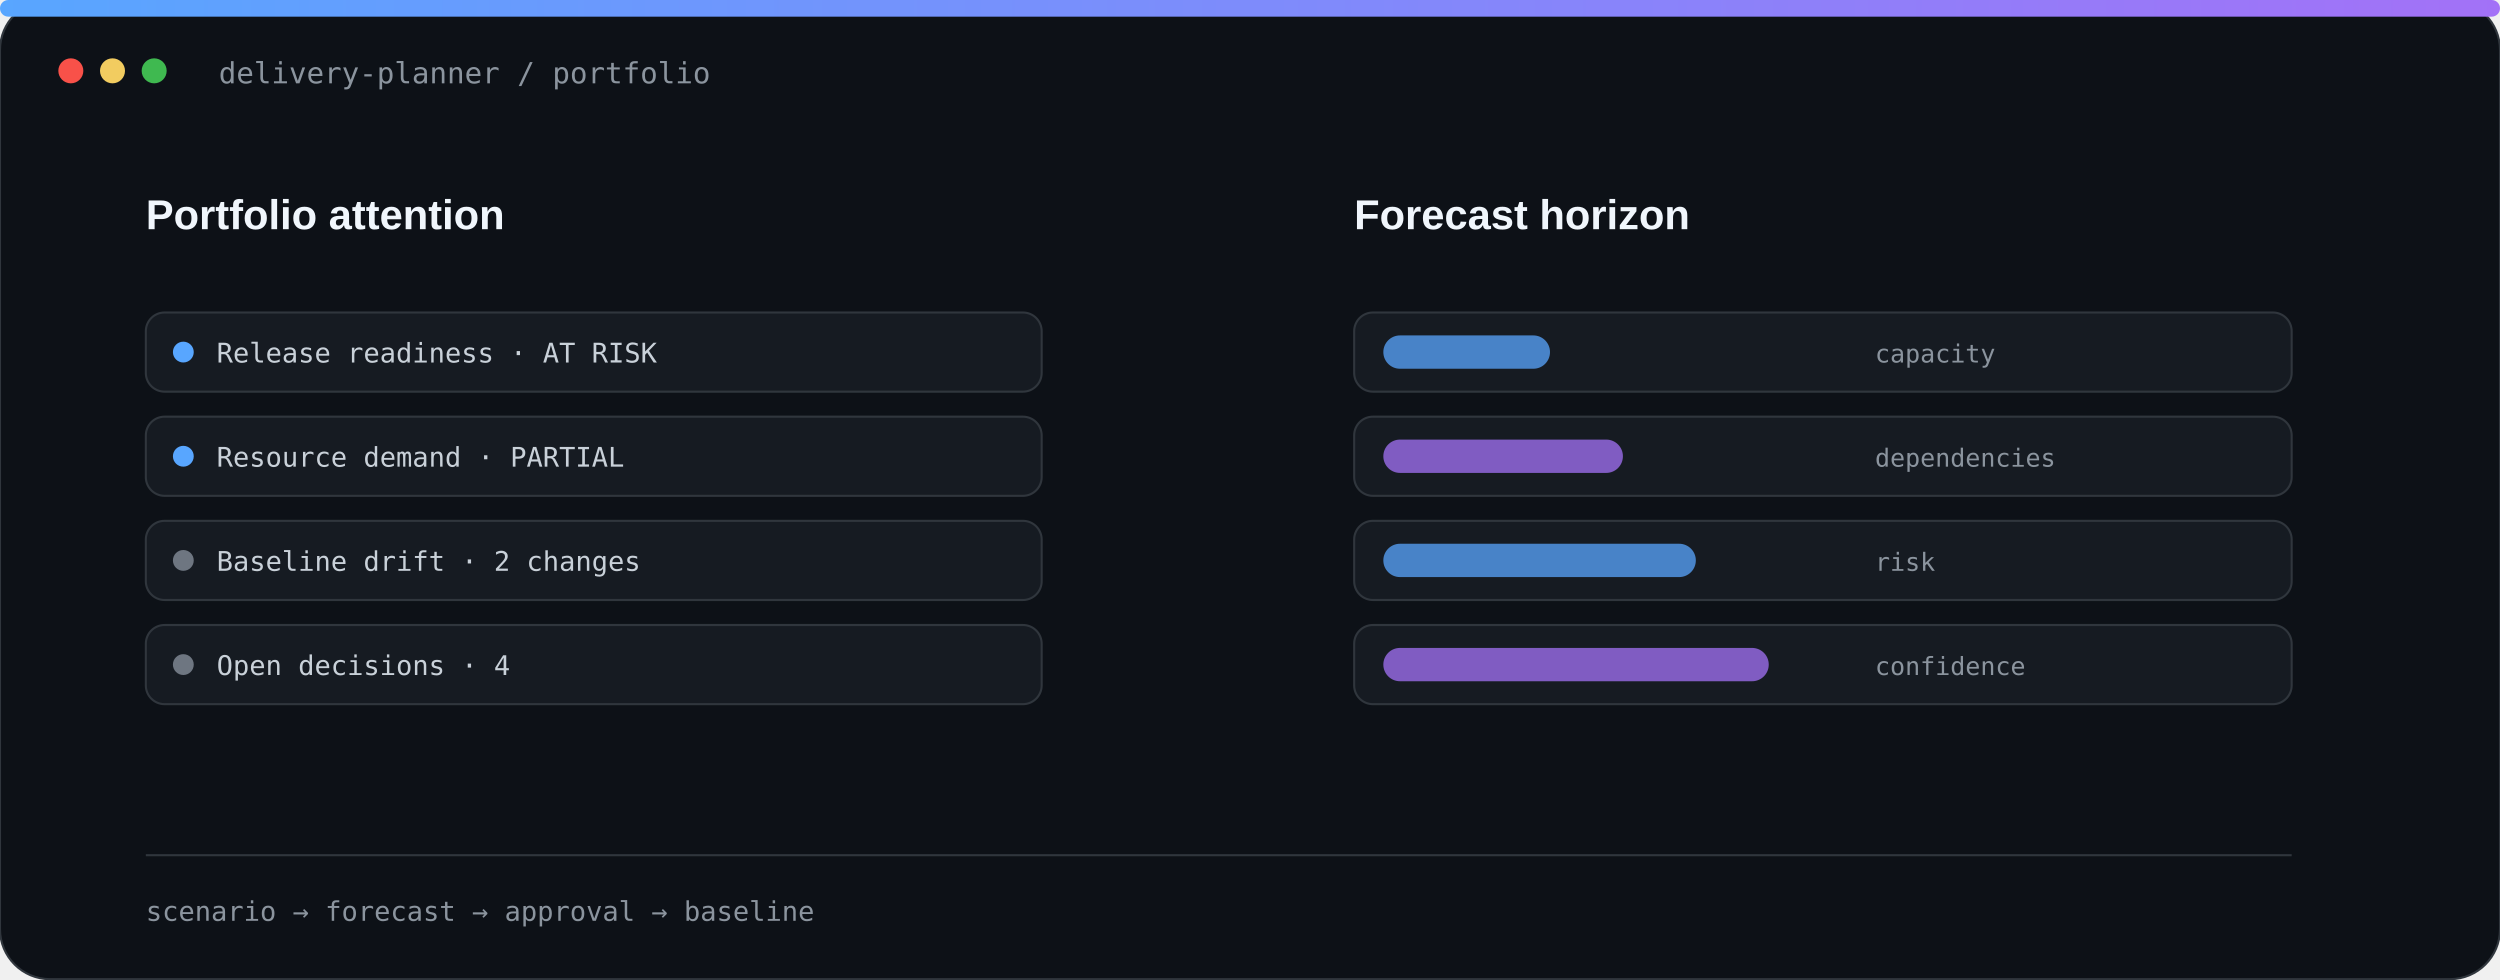
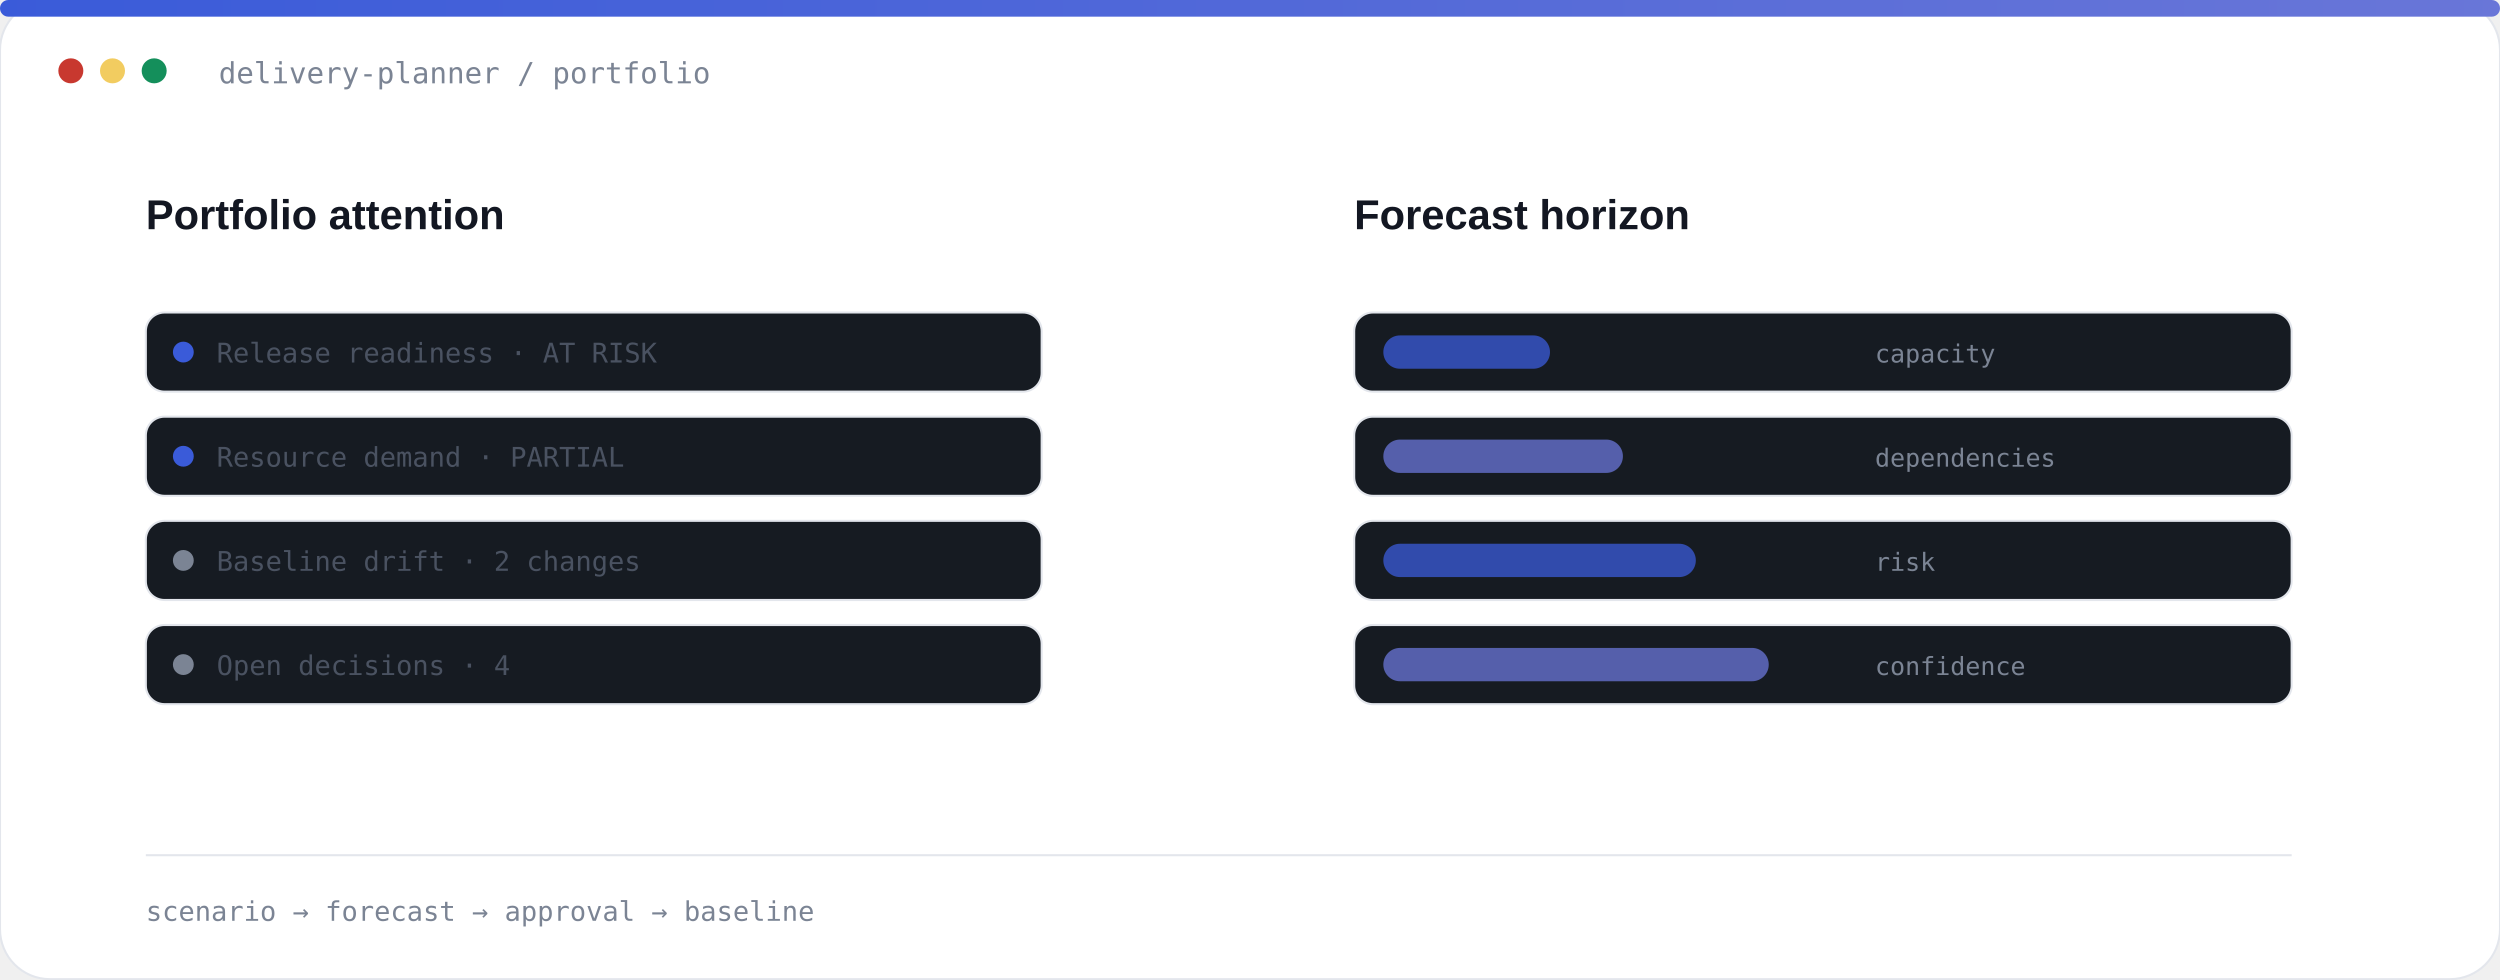
<svg xmlns="http://www.w3.org/2000/svg" width="1200" height="470" viewBox="0 0 1200 470">
  <defs>
    <linearGradient id="top" x1="0" y1="0" x2="1" y2="0">
-       <stop offset="0" stop-color="#58a6ff" />
-       <stop offset="1" stop-color="#a371f7" />
+       <stop offset="0" stop-color="#3a5bd9" />
+       <stop offset="1" stop-color="#6976d8" />
    </linearGradient>
  </defs>
-   <rect width="1200" height="470" rx="24" fill="#0d1117" stroke="#30363d" />
+   <rect width="1200" height="470" rx="24" fill="#ffffff" stroke="#e3e6ec" />
  <rect x="0" y="0" width="1200" height="8" rx="4" fill="url(#top)" />
-   <circle cx="34" cy="34" r="6" fill="#f85149" />
+   <circle cx="34" cy="34" r="6" fill="#c8382f" />
  <circle cx="54" cy="34" r="6" fill="#f2cc60" />
-   <circle cx="74" cy="34" r="6" fill="#3fb950" />
-   <text x="105" y="40" fill="#8b949e" font-family="monospace" font-size="14">delivery-planner / portfolio</text>
-   <text x="70" y="110" fill="#f0f6fc" font-family="Arial,Helvetica,sans-serif" font-size="20" font-weight="700">Portfolio attention</text>
-   <text x="650" y="110" fill="#f0f6fc" font-family="Arial,Helvetica,sans-serif" font-size="20" font-weight="700">Forecast horizon</text>
+   <circle cx="74" cy="34" r="6" fill="#148f5b" />
+   <text x="105" y="40" fill="#7b8494" font-family="monospace" font-size="14">delivery-planner / portfolio</text>
+   <text x="70" y="110" fill="#131722" font-family="Arial,Helvetica,sans-serif" font-size="20" font-weight="700">Portfolio attention</text>
+   <text x="650" y="110" fill="#131722" font-family="Arial,Helvetica,sans-serif" font-size="20" font-weight="700">Forecast horizon</text>
  <g transform="translate(70 150)">
-     <rect width="430" height="38" rx="9" fill="#161b22" stroke="#30363d" />
-     <circle cx="18" cy="19" r="5" fill="#58a6ff" />
-     <text x="34" y="24" fill="#c9d1d9" font-family="monospace" font-size="13">Release readiness · AT RISK</text>
+     <rect width="430" height="38" rx="9" fill="#161b22" stroke="#e3e6ec" />
+     <circle cx="18" cy="19" r="5" fill="#3a5bd9" />
+     <text x="34" y="24" fill="#4a5261" font-family="monospace" font-size="13">Release readiness · AT RISK</text>
  </g>
  <g transform="translate(70 200)">
-     <rect width="430" height="38" rx="9" fill="#161b22" stroke="#30363d" />
-     <circle cx="18" cy="19" r="5" fill="#58a6ff" />
-     <text x="34" y="24" fill="#c9d1d9" font-family="monospace" font-size="13">Resource demand · PARTIAL</text>
+     <rect width="430" height="38" rx="9" fill="#161b22" stroke="#e3e6ec" />
+     <circle cx="18" cy="19" r="5" fill="#3a5bd9" />
+     <text x="34" y="24" fill="#4a5261" font-family="monospace" font-size="13">Resource demand · PARTIAL</text>
  </g>
  <g transform="translate(70 250)">
-     <rect width="430" height="38" rx="9" fill="#161b22" stroke="#30363d" />
-     <circle cx="18" cy="19" r="5" fill="#6e7681" />
-     <text x="34" y="24" fill="#c9d1d9" font-family="monospace" font-size="13">Baseline drift · 2 changes</text>
+     <rect width="430" height="38" rx="9" fill="#161b22" stroke="#e3e6ec" />
+     <circle cx="18" cy="19" r="5" fill="#7b8494" />
+     <text x="34" y="24" fill="#4a5261" font-family="monospace" font-size="13">Baseline drift · 2 changes</text>
  </g>
  <g transform="translate(70 300)">
-     <rect width="430" height="38" rx="9" fill="#161b22" stroke="#30363d" />
-     <circle cx="18" cy="19" r="5" fill="#6e7681" />
-     <text x="34" y="24" fill="#c9d1d9" font-family="monospace" font-size="13">Open decisions · 4</text>
+     <rect width="430" height="38" rx="9" fill="#161b22" stroke="#e3e6ec" />
+     <circle cx="18" cy="19" r="5" fill="#7b8494" />
+     <text x="34" y="24" fill="#4a5261" font-family="monospace" font-size="13">Open decisions · 4</text>
  </g>
  <g transform="translate(650 150)">
-     <rect width="450" height="38" rx="9" fill="#161b22" stroke="#30363d" />
-     <rect x="14" y="11" width="80" height="16" rx="8" fill="#58a6ff" opacity=".75" />
-     <text x="250" y="24" fill="#8b949e" font-family="monospace" font-size="12">capacity</text>
+     <rect width="450" height="38" rx="9" fill="#161b22" stroke="#e3e6ec" />
+     <rect x="14" y="11" width="80" height="16" rx="8" fill="#3a5bd9" opacity=".75" />
+     <text x="250" y="24" fill="#7b8494" font-family="monospace" font-size="12">capacity</text>
  </g>
  <g transform="translate(650 200)">
-     <rect width="450" height="38" rx="9" fill="#161b22" stroke="#30363d" />
-     <rect x="14" y="11" width="115" height="16" rx="8" fill="#a371f7" opacity=".75" />
-     <text x="250" y="24" fill="#8b949e" font-family="monospace" font-size="12">dependencies</text>
+     <rect width="450" height="38" rx="9" fill="#161b22" stroke="#e3e6ec" />
+     <rect x="14" y="11" width="115" height="16" rx="8" fill="#6976d8" opacity=".75" />
+     <text x="250" y="24" fill="#7b8494" font-family="monospace" font-size="12">dependencies</text>
  </g>
  <g transform="translate(650 250)">
-     <rect width="450" height="38" rx="9" fill="#161b22" stroke="#30363d" />
-     <rect x="14" y="11" width="150" height="16" rx="8" fill="#58a6ff" opacity=".75" />
-     <text x="250" y="24" fill="#8b949e" font-family="monospace" font-size="12">risk</text>
+     <rect width="450" height="38" rx="9" fill="#161b22" stroke="#e3e6ec" />
+     <rect x="14" y="11" width="150" height="16" rx="8" fill="#3a5bd9" opacity=".75" />
+     <text x="250" y="24" fill="#7b8494" font-family="monospace" font-size="12">risk</text>
  </g>
  <g transform="translate(650 300)">
-     <rect width="450" height="38" rx="9" fill="#161b22" stroke="#30363d" />
-     <rect x="14" y="11" width="185" height="16" rx="8" fill="#a371f7" opacity=".75" />
-     <text x="250" y="24" fill="#8b949e" font-family="monospace" font-size="12">confidence</text>
+     <rect width="450" height="38" rx="9" fill="#161b22" stroke="#e3e6ec" />
+     <rect x="14" y="11" width="185" height="16" rx="8" fill="#6976d8" opacity=".75" />
+     <text x="250" y="24" fill="#7b8494" font-family="monospace" font-size="12">confidence</text>
  </g>
-   <rect x="70" y="410" width="1030" height="1" fill="#30363d" />
-   <text x="70" y="442" fill="#8b949e" font-family="monospace" font-size="13">scenario → forecast → approval → baseline</text>
+   <rect x="70" y="410" width="1030" height="1" fill="#e3e6ec" />
+   <text x="70" y="442" fill="#7b8494" font-family="monospace" font-size="13">scenario → forecast → approval → baseline</text>
</svg>
